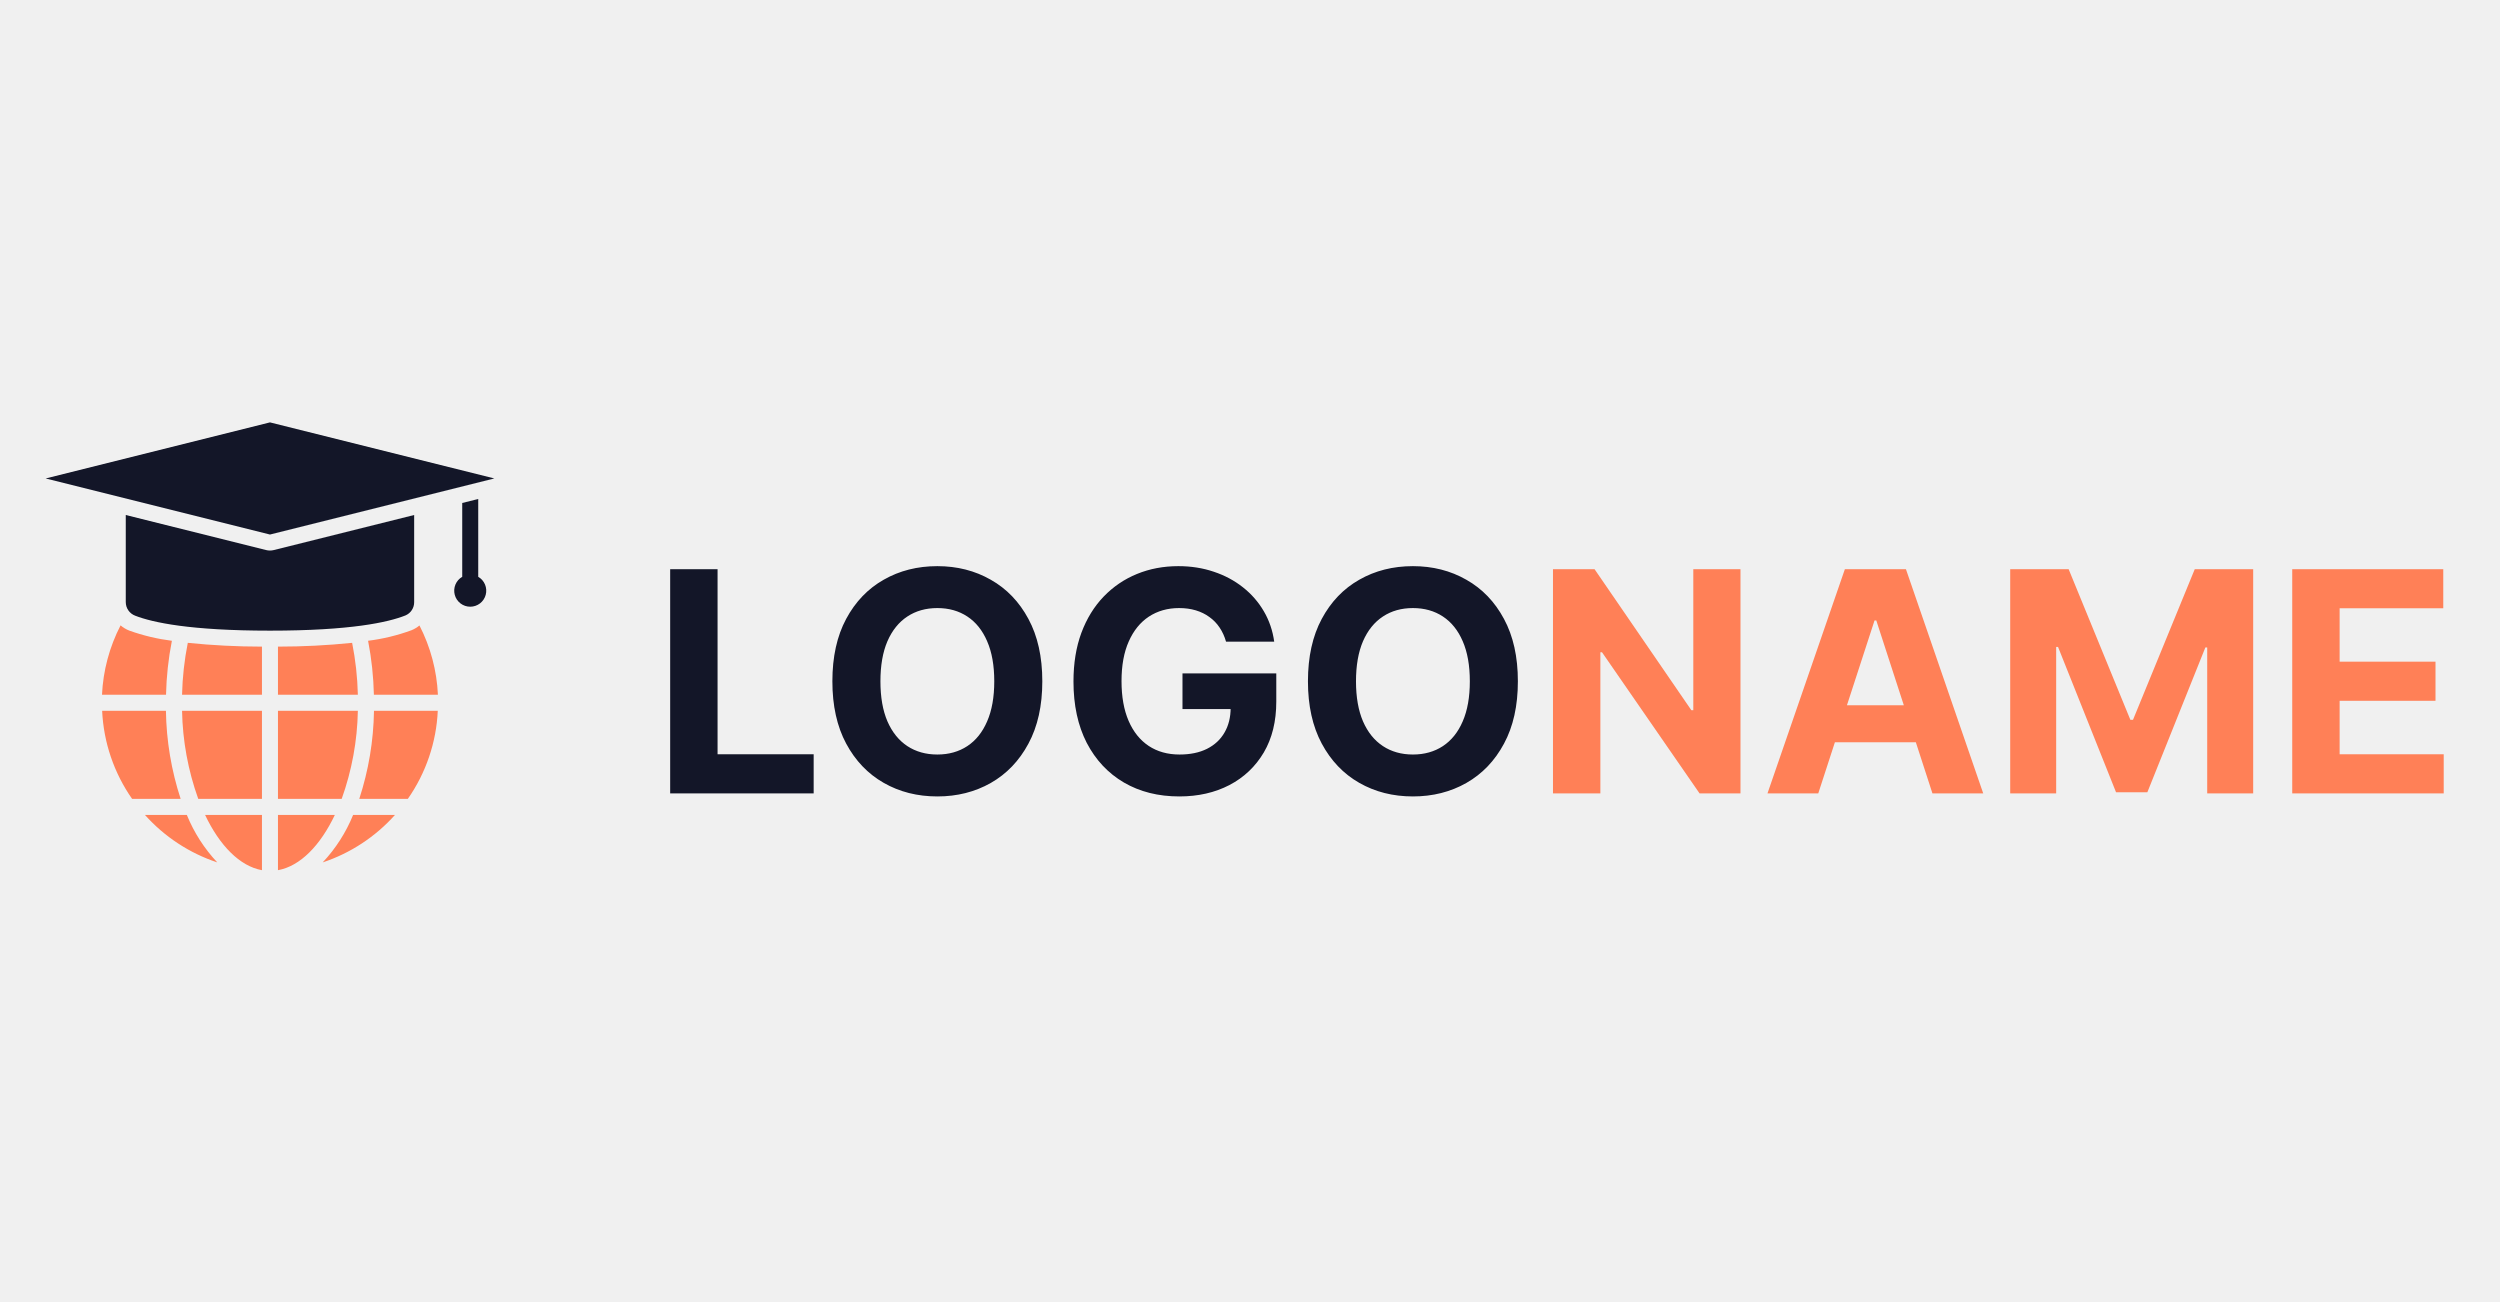
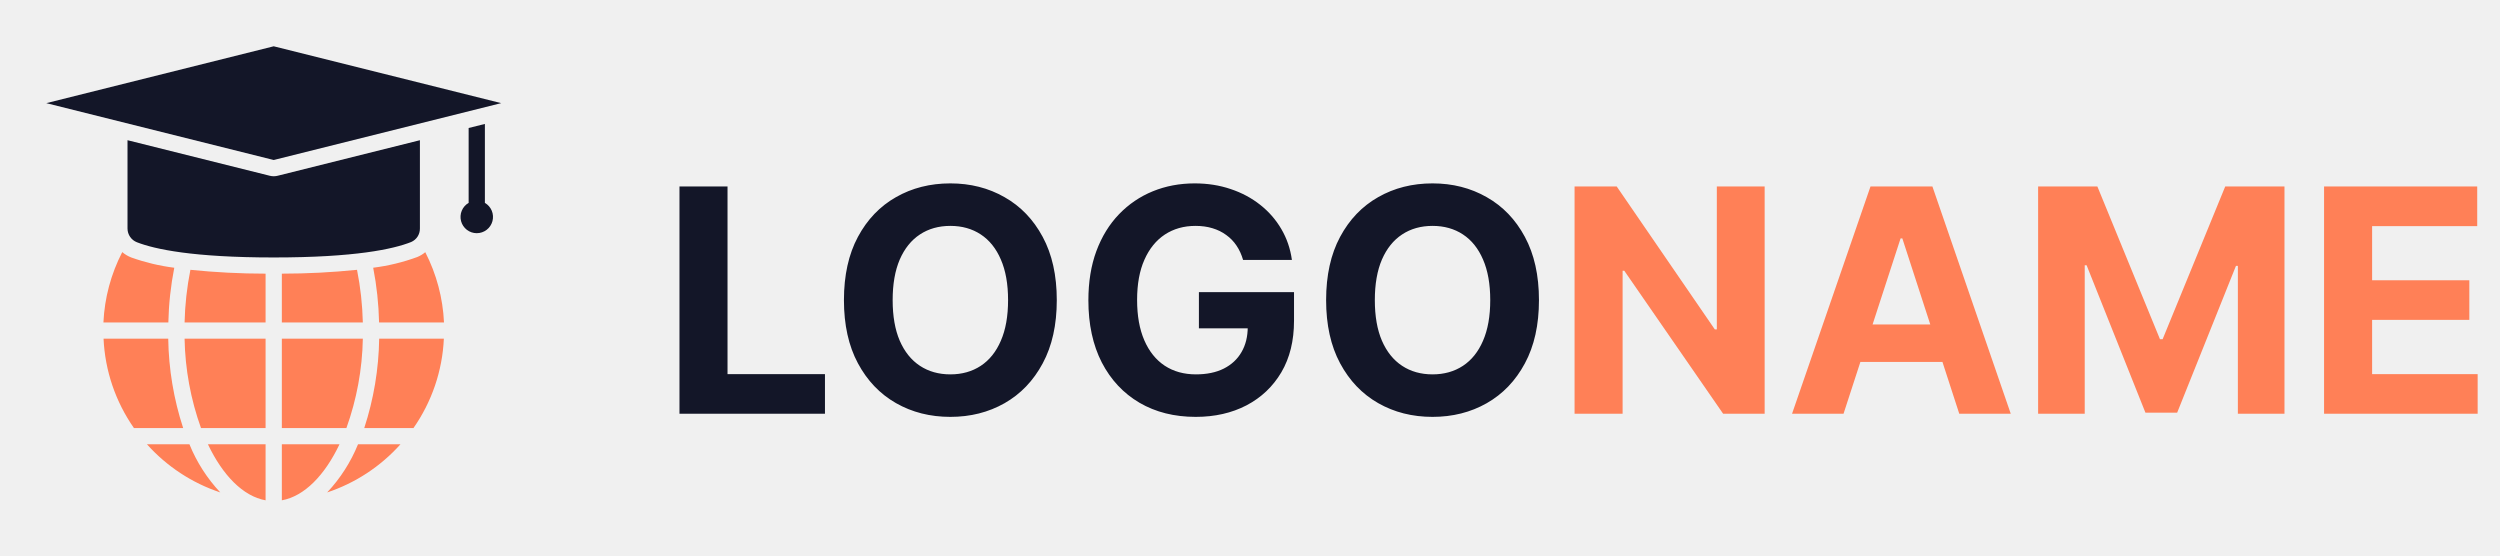
- <svg xmlns="http://www.w3.org/2000/svg" width="146" height="76" viewBox="0 0 146 76" fill="none">
-   <g clip-path="url(#clip0_47402_208295)">
-     <path d="M15.766 32.152C15.689 32.152 15.612 32.142 15.538 32.123L7.345 30.076V35.164C7.345 35.336 7.397 35.504 7.495 35.645C7.593 35.787 7.732 35.895 7.893 35.956C8.917 36.355 11.115 36.83 15.766 36.83C20.467 36.83 22.664 36.346 23.679 35.941C23.831 35.877 23.961 35.769 24.051 35.63C24.141 35.492 24.189 35.33 24.187 35.165V30.076L15.993 32.123C15.918 32.142 15.842 32.152 15.766 32.152Z" fill="#131628" />
-     <path d="M2.667 27.942L15.766 31.217L28.865 27.942C28.87 27.942 28.872 27.942 28.872 27.942L15.766 24.667L2.667 27.942Z" fill="#131628" />
-     <path d="M26.994 29.374V33.686C26.815 33.789 26.676 33.948 26.597 34.138C26.518 34.329 26.505 34.54 26.558 34.739C26.611 34.938 26.729 35.113 26.892 35.239C27.055 35.364 27.256 35.432 27.462 35.432C27.668 35.432 27.868 35.364 28.031 35.239C28.195 35.113 28.312 34.938 28.365 34.739C28.419 34.54 28.405 34.329 28.326 34.138C28.247 33.948 28.108 33.789 27.929 33.686V29.14L26.994 29.374Z" fill="#131628" />
-     <path fill-rule="evenodd" clip-rule="evenodd" d="M9.696 40.573H5.957C6.022 39.16 6.392 37.778 7.041 36.522C7.194 36.651 7.366 36.755 7.552 36.828C8.357 37.116 9.19 37.315 10.038 37.422C9.834 38.461 9.72 39.515 9.696 40.573ZM19.555 47.591C18.708 49.373 17.534 50.585 16.233 50.819V47.591H19.555ZM25.566 41.509H21.841C21.815 43.258 21.525 44.993 20.981 46.655H23.817C24.876 45.14 25.483 43.356 25.566 41.509ZM24.028 36.807C24.198 36.739 24.356 36.644 24.496 36.527C25.142 37.782 25.51 39.163 25.574 40.573H21.835C21.812 39.515 21.698 38.46 21.496 37.421C22.361 37.313 23.21 37.107 24.028 36.807ZM20.565 37.542C19.126 37.689 17.68 37.763 16.233 37.763V40.574H20.899C20.875 39.555 20.764 38.541 20.565 37.542ZM19.954 46.655H16.233V41.509H20.899C20.867 43.264 20.548 45.003 19.954 46.655ZM15.298 41.509H10.632C10.664 43.264 10.984 45.003 11.578 46.655H15.298V41.509ZM10.911 47.591C11.328 48.617 11.93 49.557 12.689 50.365C11.063 49.824 9.606 48.868 8.464 47.591H10.911ZM5.965 41.509C6.049 43.356 6.656 45.14 7.715 46.655H10.55C10.006 44.993 9.716 43.258 9.69 41.509H5.965ZM15.298 47.591V50.819C13.998 50.585 12.823 49.373 11.976 47.591H15.298ZM15.298 37.763C13.852 37.762 12.406 37.688 10.967 37.542C10.768 38.541 10.655 39.555 10.632 40.574H15.298V37.763ZM20.622 47.591H23.068C21.925 48.867 20.47 49.824 18.845 50.365C19.603 49.557 20.205 48.617 20.622 47.591Z" fill="#FF8057" />
+ <svg xmlns="http://www.w3.org/2000/svg" width="576" height="128" viewBox="0 0 576 128" fill="none">
+   <g clip-path="url(#clip0_48059_219879)">
+     <path d="M63.063 40.608C62.756 40.607 62.45 40.569 62.152 40.494L29.379 32.305V52.656C29.38 53.344 29.59 54.015 29.981 54.581C30.373 55.147 30.927 55.58 31.57 55.824C35.669 57.418 44.46 59.321 63.063 59.321C81.866 59.321 90.654 57.385 94.717 55.766C95.325 55.507 95.842 55.074 96.204 54.521C96.565 53.968 96.754 53.32 96.747 52.659V32.305L63.971 40.494C63.674 40.569 63.369 40.608 63.063 40.608Z" fill="#131628" />
+     <path d="M10.666 23.765L63.064 36.865L115.461 23.765C115.48 23.765 115.489 23.765 115.489 23.765L63.064 10.666L10.666 23.765Z" fill="#131628" />
+     <path d="M107.975 29.492V46.742C107.261 47.154 106.704 47.79 106.388 48.551C106.073 49.312 106.018 50.157 106.231 50.952C106.444 51.748 106.914 52.451 107.568 52.953C108.221 53.455 109.022 53.726 109.846 53.726C110.67 53.726 111.471 53.455 112.125 52.953C112.778 52.451 113.248 51.748 113.461 50.952C113.675 50.157 113.619 49.312 113.304 48.551C112.989 47.79 112.431 47.154 111.718 46.742V28.557L107.975 29.492Z" fill="#131628" />
+     <path fill-rule="evenodd" clip-rule="evenodd" d="M38.786 74.292H23.828C24.087 68.639 25.567 63.11 28.166 58.084C28.775 58.602 29.465 59.017 30.209 59.31C33.427 60.462 36.761 61.259 40.152 61.688C39.337 65.843 38.88 70.059 38.786 74.292ZM78.22 102.361C74.831 109.489 70.134 114.338 64.934 115.274V102.361H78.22ZM102.265 78.035H87.363C87.259 85.031 86.099 91.971 83.924 98.62H95.266C99.502 92.56 101.929 85.421 102.265 78.035ZM96.112 59.228C96.791 58.955 97.423 58.576 97.983 58.105C100.567 63.129 102.038 68.65 102.297 74.293H87.339C87.247 70.059 86.794 65.84 85.984 61.684C89.442 61.251 92.84 60.427 96.112 59.228ZM82.258 62.166C76.502 62.753 70.72 63.049 64.934 63.051V74.292H83.597C83.501 70.219 83.054 66.162 82.258 62.166ZM79.814 98.62H64.934V78.035H83.597C83.468 85.057 82.19 92.011 79.814 98.62ZM61.19 78.035H42.527C42.656 85.057 43.934 92.011 46.309 98.62H61.19V78.035ZM43.645 102.361C45.312 106.466 47.722 110.229 50.756 113.458C44.252 111.294 38.426 107.469 33.855 102.361H43.645ZM23.859 78.035C24.195 85.421 26.622 92.56 30.858 98.62H42.2C40.025 91.971 38.865 85.031 38.761 78.035H23.859ZM61.191 102.361V115.274C55.99 114.338 51.293 109.489 47.904 102.361H61.191ZM61.19 63.051C55.405 63.048 49.624 62.753 43.869 62.166C43.07 66.161 42.621 70.219 42.527 74.292H61.19V63.051ZM82.488 102.361H92.27C87.701 107.468 81.878 111.293 75.377 113.458C78.41 110.229 80.821 106.466 82.488 102.361Z" fill="#FF8057" />
  </g>
-   <path d="M39.138 46.333V33.242H41.906V44.051H47.518V46.333H39.138ZM60.871 39.788C60.871 41.215 60.6 42.43 60.059 43.431C59.522 44.432 58.789 45.197 57.86 45.726C56.935 46.25 55.896 46.512 54.741 46.512C53.577 46.512 52.533 46.248 51.609 45.719C50.684 45.191 49.953 44.426 49.416 43.425C48.879 42.423 48.611 41.211 48.611 39.788C48.611 38.36 48.879 37.145 49.416 36.144C49.953 35.143 50.684 34.38 51.609 33.856C52.533 33.327 53.577 33.063 54.741 33.063C55.896 33.063 56.935 33.327 57.86 33.856C58.789 34.38 59.522 35.143 60.059 36.144C60.6 37.145 60.871 38.36 60.871 39.788ZM58.065 39.788C58.065 38.863 57.926 38.083 57.649 37.448C57.376 36.813 56.991 36.332 56.492 36.004C55.994 35.675 55.41 35.511 54.741 35.511C54.072 35.511 53.488 35.675 52.989 36.004C52.491 36.332 52.103 36.813 51.826 37.448C51.553 38.083 51.417 38.863 51.417 39.788C51.417 40.712 51.553 41.492 51.826 42.127C52.103 42.762 52.491 43.243 52.989 43.572C53.488 43.9 54.072 44.064 54.741 44.064C55.41 44.064 55.994 43.9 56.492 43.572C56.991 43.243 57.376 42.762 57.649 42.127C57.926 41.492 58.065 40.712 58.065 39.788ZM71.601 37.474C71.512 37.163 71.386 36.888 71.224 36.649C71.062 36.406 70.864 36.202 70.63 36.035C70.4 35.865 70.135 35.735 69.837 35.645C69.543 35.556 69.217 35.511 68.859 35.511C68.19 35.511 67.602 35.678 67.095 36.01C66.592 36.342 66.2 36.826 65.919 37.461C65.638 38.092 65.497 38.863 65.497 39.775C65.497 40.687 65.635 41.462 65.912 42.102C66.189 42.741 66.582 43.229 67.089 43.565C67.596 43.898 68.194 44.064 68.885 44.064C69.511 44.064 70.046 43.953 70.489 43.731C70.937 43.506 71.278 43.188 71.512 42.779C71.751 42.37 71.87 41.886 71.87 41.328L72.432 41.411H69.057V39.327H74.535V40.977C74.535 42.127 74.292 43.116 73.807 43.942C73.321 44.765 72.652 45.4 71.799 45.847C70.947 46.29 69.971 46.512 68.872 46.512C67.645 46.512 66.567 46.241 65.638 45.7C64.709 45.155 63.984 44.381 63.464 43.38C62.949 42.374 62.691 41.181 62.691 39.8C62.691 38.739 62.844 37.793 63.151 36.962C63.462 36.127 63.897 35.42 64.455 34.84C65.013 34.261 65.663 33.819 66.405 33.517C67.146 33.214 67.949 33.063 68.814 33.063C69.556 33.063 70.246 33.172 70.885 33.389C71.525 33.602 72.091 33.905 72.586 34.297C73.084 34.689 73.491 35.156 73.807 35.697C74.122 36.234 74.324 36.826 74.414 37.474H71.601ZM88.644 39.788C88.644 41.215 88.374 42.43 87.832 43.431C87.296 44.432 86.562 45.197 85.633 45.726C84.709 46.25 83.669 46.512 82.514 46.512C81.351 46.512 80.307 46.248 79.382 45.719C78.457 45.191 77.727 44.426 77.19 43.425C76.653 42.423 76.384 41.211 76.384 39.788C76.384 38.36 76.653 37.145 77.19 36.144C77.727 35.143 78.457 34.38 79.382 33.856C80.307 33.327 81.351 33.063 82.514 33.063C83.669 33.063 84.709 33.327 85.633 33.856C86.562 34.38 87.296 35.143 87.832 36.144C88.374 37.145 88.644 38.36 88.644 39.788ZM85.838 39.788C85.838 38.863 85.7 38.083 85.423 37.448C85.15 36.813 84.764 36.332 84.266 36.004C83.767 35.675 83.183 35.511 82.514 35.511C81.845 35.511 81.261 35.675 80.763 36.004C80.264 36.332 79.876 36.813 79.599 37.448C79.327 38.083 79.19 38.863 79.19 39.788C79.19 40.712 79.327 41.492 79.599 42.127C79.876 42.762 80.264 43.243 80.763 43.572C81.261 43.9 81.845 44.064 82.514 44.064C83.183 44.064 83.767 43.9 84.266 43.572C84.764 43.243 85.15 42.762 85.423 42.127C85.7 41.492 85.838 40.712 85.838 39.788Z" fill="#131628" />
-   <path d="M101.644 33.242V46.333H99.253L93.558 38.094H93.462V46.333H90.694V33.242H93.123L98.774 41.475H98.889V33.242H101.644ZM106.187 46.333H103.221L107.74 33.242H111.307L115.82 46.333H112.854L109.575 36.234H109.473L106.187 46.333ZM106.002 41.187H113.007V43.348H106.002V41.187ZM117.396 33.242H120.809L124.414 42.038H124.567L128.173 33.242H131.586V46.333H128.901V37.812H128.793L125.405 46.269H123.577L120.189 37.781H120.08V46.333H117.396V33.242ZM133.866 46.333V33.242H142.687V35.524H136.634V38.643H142.233V40.925H136.634V44.051H142.713V46.333H133.866Z" fill="#FF8057" />
+   <path d="M156.551 95.332V42.968H167.622V86.204H190.071V95.332H156.551ZM243.483 69.15C243.483 74.86 242.401 79.718 240.236 83.724C238.088 87.73 235.156 90.789 231.44 92.903C227.741 95 223.582 96.048 218.963 96.048C214.31 96.048 210.134 94.991 206.435 92.877C202.736 90.764 199.813 87.704 197.665 83.698C195.517 79.693 194.443 74.843 194.443 69.15C194.443 63.44 195.517 58.582 197.665 54.576C199.813 50.571 202.736 47.52 206.435 45.423C210.134 43.309 214.31 42.252 218.963 42.252C223.582 42.252 227.741 43.309 231.44 45.423C235.156 47.52 238.088 50.571 240.236 54.576C242.401 58.582 243.483 63.44 243.483 69.15ZM232.259 69.15C232.259 65.451 231.705 62.332 230.597 59.792C229.506 57.252 227.963 55.326 225.969 54.014C223.974 52.701 221.639 52.045 218.963 52.045C216.287 52.045 213.952 52.701 211.957 54.014C209.963 55.326 208.412 57.252 207.304 59.792C206.213 62.332 205.668 65.451 205.668 69.15C205.668 72.849 206.213 75.968 207.304 78.508C208.412 81.048 209.963 82.974 211.957 84.287C213.952 85.599 216.287 86.255 218.963 86.255C221.639 86.255 223.974 85.599 225.969 84.287C227.963 82.974 229.506 81.048 230.597 78.508C231.705 75.968 232.259 72.849 232.259 69.15ZM286.406 59.895C286.048 58.65 285.545 57.551 284.897 56.596C284.249 55.625 283.457 54.806 282.519 54.142C281.599 53.46 280.542 52.94 279.349 52.582C278.173 52.224 276.869 52.045 275.437 52.045C272.761 52.045 270.408 52.71 268.38 54.039C266.369 55.369 264.8 57.304 263.675 59.843C262.55 62.366 261.988 65.451 261.988 69.099C261.988 72.747 262.542 75.849 263.65 78.406C264.758 80.963 266.326 82.914 268.354 84.261C270.383 85.591 272.778 86.255 275.539 86.255C278.045 86.255 280.184 85.812 281.957 84.926C283.746 84.022 285.11 82.752 286.048 81.116C287.002 79.48 287.479 77.545 287.479 75.312L289.729 75.644H276.229V67.309H298.141V73.906C298.141 78.508 297.17 82.463 295.227 85.769C293.283 89.059 290.607 91.599 287.198 93.389C283.789 95.162 279.886 96.048 275.488 96.048C270.579 96.048 266.266 94.966 262.55 92.801C258.835 90.619 255.937 87.525 253.857 83.519C251.795 79.497 250.763 74.724 250.763 69.201C250.763 64.957 251.377 61.173 252.604 57.849C253.849 54.508 255.587 51.679 257.82 49.36C260.053 47.042 262.653 45.278 265.619 44.068C268.585 42.858 271.798 42.252 275.258 42.252C278.224 42.252 280.985 42.687 283.542 43.556C286.099 44.409 288.366 45.619 290.343 47.187C292.337 48.755 293.965 50.622 295.227 52.787C296.488 54.934 297.298 57.304 297.656 59.895H286.406ZM354.577 69.15C354.577 74.86 353.494 79.718 351.33 83.724C349.182 87.73 346.25 90.789 342.534 92.903C338.835 95 334.676 96.048 330.057 96.048C325.403 96.048 321.227 94.991 317.528 92.877C313.83 90.764 310.906 87.704 308.759 83.698C306.611 79.693 305.537 74.843 305.537 69.15C305.537 63.44 306.611 58.582 308.759 54.576C310.906 50.571 313.83 47.52 317.528 45.423C321.227 43.309 325.403 42.252 330.057 42.252C334.676 42.252 338.835 43.309 342.534 45.423C346.25 47.52 349.182 50.571 351.33 54.576C353.494 58.582 354.577 63.44 354.577 69.15ZM343.352 69.15C343.352 65.451 342.798 62.332 341.69 59.792C340.599 57.252 339.057 55.326 337.062 54.014C335.068 52.701 332.733 52.045 330.057 52.045C327.381 52.045 325.045 52.701 323.051 54.014C321.057 55.326 319.506 57.252 318.398 59.792C317.307 62.332 316.761 65.451 316.761 69.15C316.761 72.849 317.307 75.968 318.398 78.508C319.506 81.048 321.057 82.974 323.051 84.287C325.045 85.599 327.381 86.255 330.057 86.255C332.733 86.255 335.068 85.599 337.062 84.287C339.057 82.974 340.599 81.048 341.69 78.508C342.798 75.968 343.352 72.849 343.352 69.15Z" fill="#131628" />
+   <path d="M406.576 42.968V95.332H397.013L374.232 62.375H373.849V95.332H362.778V42.968H372.494L395.096 75.9H395.556V42.968H406.576ZM424.749 95.332H412.885L430.962 42.968H445.229L463.28 95.332H451.416L438.3 54.934H437.891L424.749 95.332ZM424.007 74.75H452.03V83.392H424.007V74.75ZM469.582 42.968H483.236L497.656 78.15H498.27L512.69 42.968H526.344V95.332H515.605V61.25H515.17L501.619 95.076H494.307L480.756 61.122H480.321V95.332H469.582V42.968ZM535.465 95.332V42.968H570.749V52.096H546.536V64.573H568.934V73.701H546.536V86.204H570.852V95.332H535.465Z" fill="#FF8057" />
  <defs>
-     <clipPath id="clip0_47402_208295">
-       <rect width="26.667" height="26.199" fill="white" transform="translate(2.6665 24.667)" />
+     <clipPath id="clip0_48059_219879">
+       <rect width="106.667" height="104.795" fill="white" transform="translate(10.666 10.666)" />
    </clipPath>
  </defs>
</svg>
